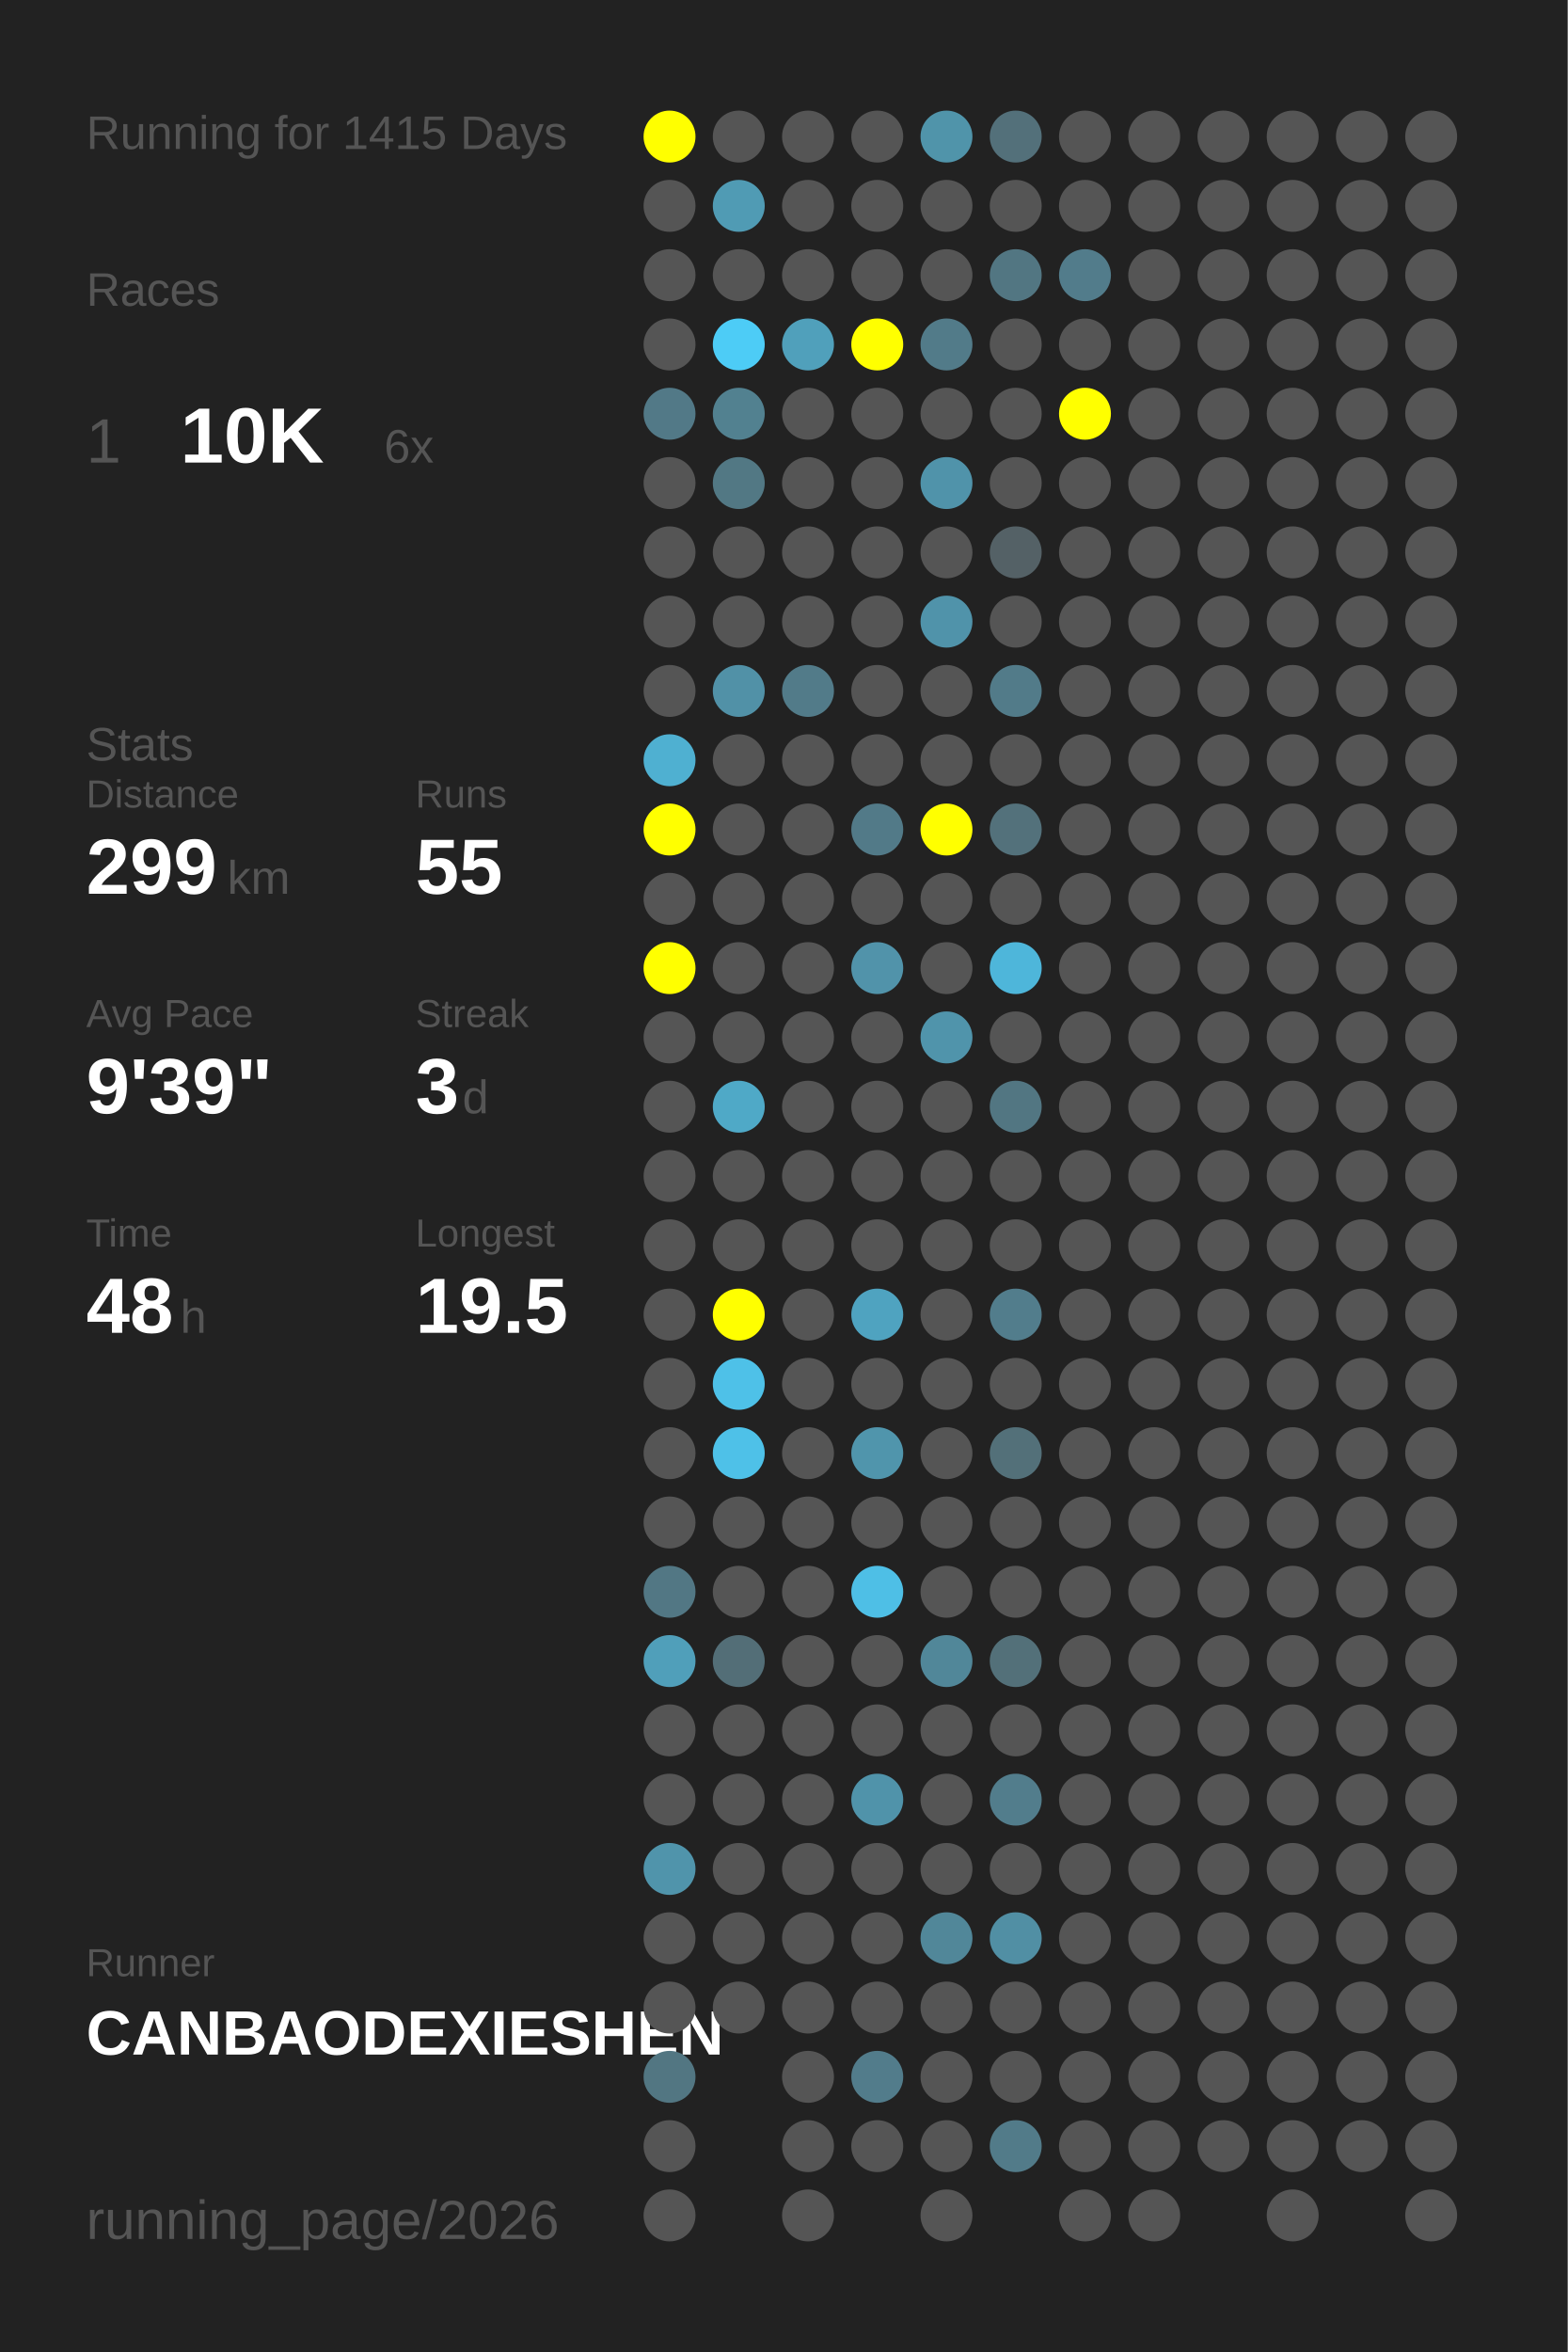
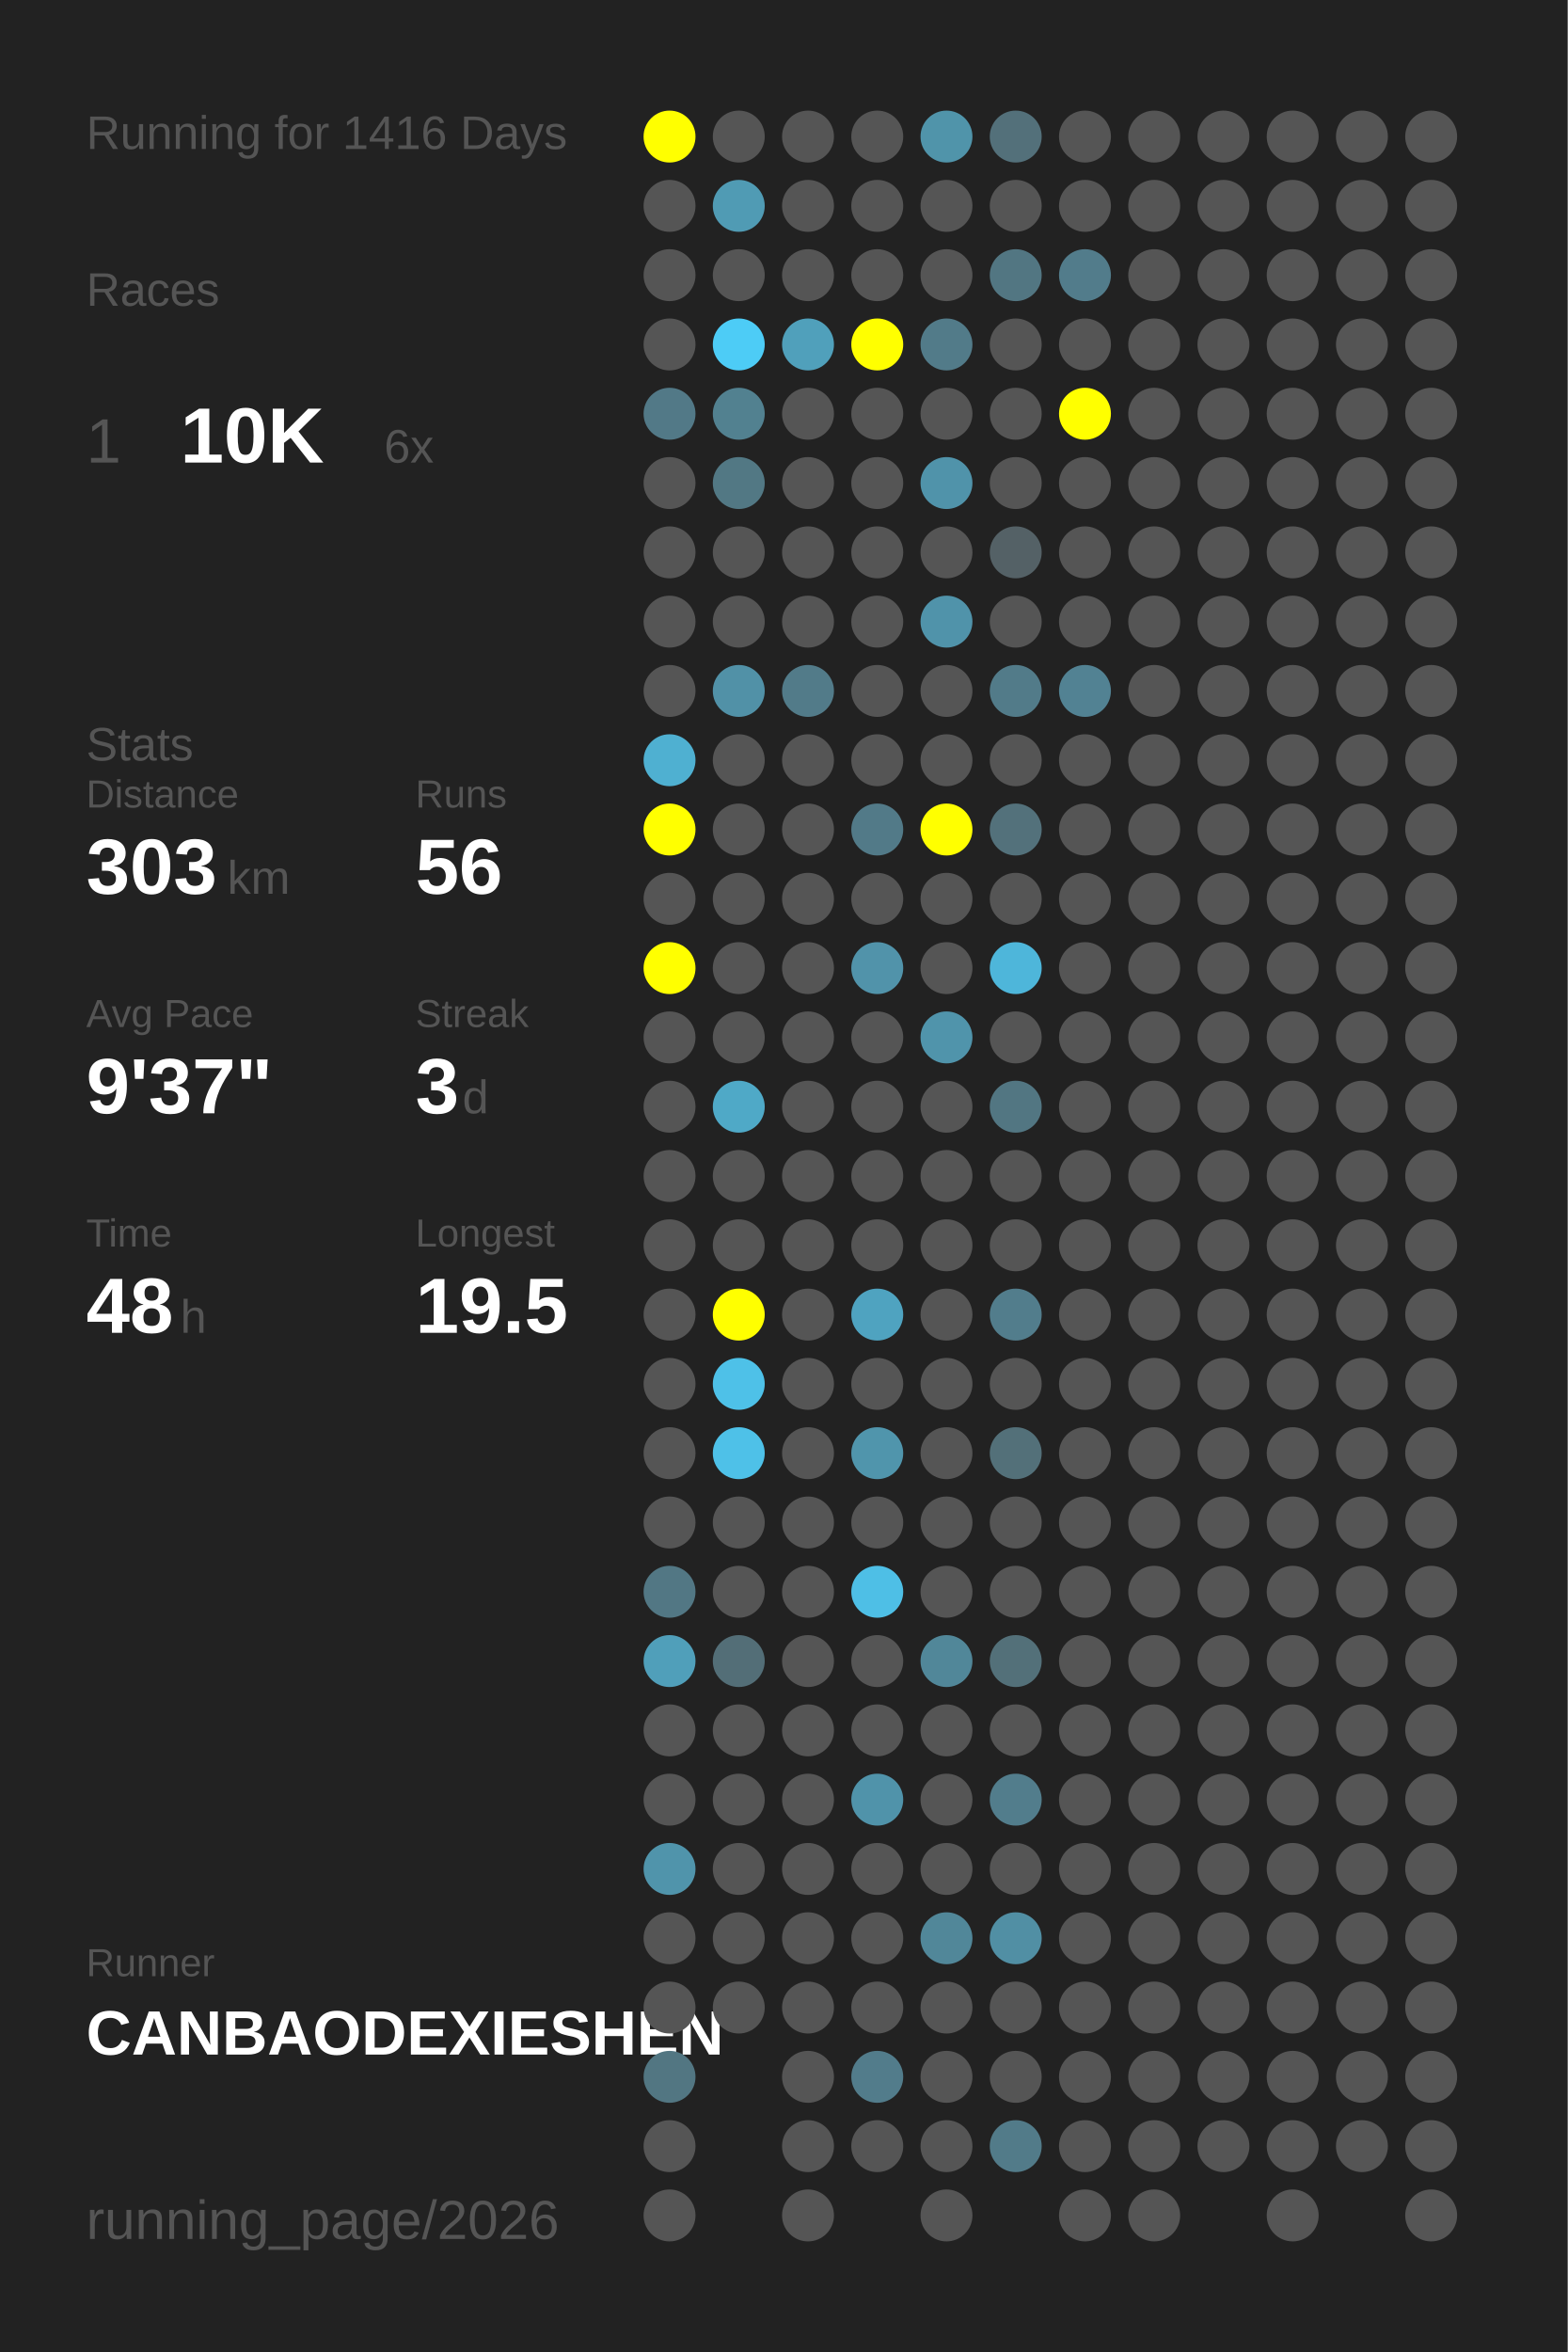
<svg xmlns="http://www.w3.org/2000/svg" baseProfile="full" height="300mm" version="1.1" viewBox="0,0,200,300" width="200mm">
  <defs />
  <rect fill="#222222" height="300" width="200" x="0" y="0" />
-   <text fill="#555555" style="font-size:6px; font-family:Arial;" x="11" y="19">Running for 1415 Days</text>
+   <text fill="#555555" style="font-size:6px; font-family:Arial;" x="11" y="19">Running for 1416 Days</text>
  <text fill="#555555" style="font-size:6px; font-family:Arial;" x="11" y="39">Races</text>
  <text fill="#555555" style="font-size:8px; font-family:Arial;" x="11" y="59">1</text>
  <text fill="#FFFFFF" style="font-size:10px; font-family:Arial; font-weight:bold;" x="23" y="59">10K</text>
  <text fill="#555555" style="font-size:6px; font-family:Arial;" x="49" y="59">6x</text>
  <text fill="#555555" style="font-size:6px; font-family:Arial;" x="11" y="97">Stats</text>
  <text fill="#555555" style="font-size:5px; font-family:Arial;" x="11" y="103">Distance</text>
-   <text fill="#FFFFFF" style="font-size:10px; font-family:Arial; font-weight:bold;" x="11" y="114">299</text>
+   <text fill="#FFFFFF" style="font-size:10px; font-family:Arial; font-weight:bold;" x="11" y="114">303</text>
  <text fill="#555555" style="font-size:6px; font-family:Arial;" x="29" y="114">km</text>
  <text fill="#555555" style="font-size:5px; font-family:Arial;" x="53" y="103">Runs</text>
-   <text fill="#FFFFFF" style="font-size:10px; font-family:Arial; font-weight:bold;" x="53" y="114">55</text>
+   <text fill="#FFFFFF" style="font-size:10px; font-family:Arial; font-weight:bold;" x="53" y="114">56</text>
  <text fill="#555555" style="font-size:5px; font-family:Arial;" x="11" y="131">Avg Pace</text>
-   <text fill="#FFFFFF" style="font-size:10px; font-family:Arial; font-weight:bold;" x="11" y="142">9'39"</text>
+   <text fill="#FFFFFF" style="font-size:10px; font-family:Arial; font-weight:bold;" x="11" y="142">9'37"</text>
  <text fill="#555555" style="font-size:5px; font-family:Arial;" x="53" y="131">Streak</text>
  <text fill="#FFFFFF" style="font-size:10px; font-family:Arial; font-weight:bold;" x="53" y="142">3</text>
  <text fill="#555555" style="font-size:6px; font-family:Arial;" x="59" y="142">d</text>
  <text fill="#555555" style="font-size:5px; font-family:Arial;" x="11" y="159">Time</text>
  <text fill="#FFFFFF" style="font-size:10px; font-family:Arial; font-weight:bold;" x="11" y="170">48</text>
  <text fill="#555555" style="font-size:6px; font-family:Arial;" x="23" y="170">h</text>
  <text fill="#555555" style="font-size:5px; font-family:Arial;" x="53" y="159">Longest</text>
  <text fill="#FFFFFF" style="font-size:10px; font-family:Arial; font-weight:bold;" x="53" y="170">19.5</text>
  <text fill="#555555" style="font-size:5px; font-family:Arial;" x="11" y="252.065">Runner</text>
  <text fill="#FFFFFF" style="font-size:8px; font-family:Arial; font-weight:bold;" x="11" y="262.065">CANBAODEXIESHEN</text>
  <text fill="#555555" style="font-size:7px; font-family:Arial;" x="11" y="285.581">running_page/2026</text>
  <circle cx="85.417" cy="17.419" fill="#FFFF00" r="3.312" />
  <circle cx="85.417" cy="26.258" fill="#555555" r="3.312" />
  <circle cx="85.417" cy="35.097" fill="#555555" r="3.312" />
  <circle cx="85.417" cy="43.935" fill="#555555" r="3.312" />
  <circle cx="85.417" cy="52.774" fill="#527987" r="3.312" />
  <circle cx="85.417" cy="61.613" fill="#555555" r="3.312" />
  <circle cx="85.417" cy="70.452" fill="#555555" r="3.312" />
  <circle cx="85.417" cy="79.29" fill="#555555" r="3.312" />
  <circle cx="85.417" cy="88.129" fill="#555555" r="3.312" />
  <circle cx="85.417" cy="96.968" fill="#4fb0d1" r="3.312" />
  <circle cx="85.417" cy="105.806" fill="#FFFF00" r="3.312" />
  <circle cx="85.417" cy="114.645" fill="#555555" r="3.312" />
  <circle cx="85.417" cy="123.484" fill="#FFFF00" r="3.312" />
  <circle cx="85.417" cy="132.323" fill="#555555" r="3.312" />
  <circle cx="85.417" cy="141.161" fill="#555555" r="3.312" />
  <circle cx="85.417" cy="150" fill="#555555" r="3.312" />
  <circle cx="85.417" cy="158.839" fill="#555555" r="3.312" />
  <circle cx="85.417" cy="167.677" fill="#555555" r="3.312" />
  <circle cx="85.417" cy="176.516" fill="#555555" r="3.312" />
  <circle cx="85.417" cy="185.355" fill="#555555" r="3.312" />
  <circle cx="85.417" cy="194.194" fill="#555555" r="3.312" />
  <circle cx="85.417" cy="203.032" fill="#527784" r="3.312" />
  <circle cx="85.417" cy="211.871" fill="#509fba" r="3.312" />
  <circle cx="85.417" cy="220.71" fill="#555555" r="3.312" />
  <circle cx="85.417" cy="229.548" fill="#555555" r="3.312" />
  <circle cx="85.417" cy="238.387" fill="#5094ab" r="3.312" />
  <circle cx="85.417" cy="247.226" fill="#555555" r="3.312" />
  <circle cx="85.417" cy="256.065" fill="#555555" r="3.312" />
  <circle cx="85.417" cy="264.903" fill="#527682" r="3.312" />
  <circle cx="85.417" cy="273.742" fill="#555555" r="3.312" />
  <circle cx="85.417" cy="282.581" fill="#555555" r="3.312" />
  <circle cx="94.25" cy="17.419" fill="#555555" r="3.312" />
  <circle cx="94.25" cy="26.258" fill="#509bb4" r="3.312" />
  <circle cx="94.25" cy="35.097" fill="#555555" r="3.312" />
  <circle cx="94.25" cy="43.935" fill="#4dccf6" r="3.312" />
  <circle cx="94.25" cy="52.774" fill="#528190" r="3.312" />
  <circle cx="94.25" cy="61.613" fill="#527884" r="3.312" />
  <circle cx="94.25" cy="70.452" fill="#555555" r="3.312" />
  <circle cx="94.25" cy="79.29" fill="#555555" r="3.312" />
  <circle cx="94.25" cy="88.129" fill="#5191a7" r="3.312" />
  <circle cx="94.25" cy="96.968" fill="#555555" r="3.312" />
  <circle cx="94.25" cy="105.806" fill="#555555" r="3.312" />
  <circle cx="94.25" cy="114.645" fill="#555555" r="3.312" />
  <circle cx="94.25" cy="123.484" fill="#555555" r="3.312" />
  <circle cx="94.25" cy="132.323" fill="#555555" r="3.312" />
  <circle cx="94.25" cy="141.161" fill="#4fa9c7" r="3.312" />
  <circle cx="94.25" cy="150" fill="#555555" r="3.312" />
  <circle cx="94.25" cy="158.839" fill="#555555" r="3.312" />
  <circle cx="94.25" cy="167.677" fill="#FFFF00" r="3.312" />
  <circle cx="94.25" cy="176.516" fill="#4ec1e8" r="3.312" />
  <circle cx="94.25" cy="185.355" fill="#4ec1e8" r="3.312" />
  <circle cx="94.25" cy="194.194" fill="#555555" r="3.312" />
  <circle cx="94.25" cy="203.032" fill="#555555" r="3.312" />
  <circle cx="94.25" cy="211.871" fill="#536e77" r="3.312" />
  <circle cx="94.25" cy="220.71" fill="#555555" r="3.312" />
  <circle cx="94.25" cy="229.548" fill="#555555" r="3.312" />
  <circle cx="94.25" cy="238.387" fill="#555555" r="3.312" />
  <circle cx="94.25" cy="247.226" fill="#555555" r="3.312" />
  <circle cx="94.25" cy="256.065" fill="#555555" r="3.312" />
  <circle cx="103.083" cy="17.419" fill="#555555" r="3.312" />
  <circle cx="103.083" cy="26.258" fill="#555555" r="3.312" />
  <circle cx="103.083" cy="35.097" fill="#555555" r="3.312" />
  <circle cx="103.083" cy="43.935" fill="#50a0bb" r="3.312" />
  <circle cx="103.083" cy="52.774" fill="#555555" r="3.312" />
  <circle cx="103.083" cy="61.613" fill="#555555" r="3.312" />
  <circle cx="103.083" cy="70.452" fill="#555555" r="3.312" />
  <circle cx="103.083" cy="79.29" fill="#555555" r="3.312" />
  <circle cx="103.083" cy="88.129" fill="#527b89" r="3.312" />
  <circle cx="103.083" cy="96.968" fill="#555555" r="3.312" />
  <circle cx="103.083" cy="105.806" fill="#555555" r="3.312" />
  <circle cx="103.083" cy="114.645" fill="#555555" r="3.312" />
  <circle cx="103.083" cy="123.484" fill="#555555" r="3.312" />
  <circle cx="103.083" cy="132.323" fill="#555555" r="3.312" />
  <circle cx="103.083" cy="141.161" fill="#555555" r="3.312" />
  <circle cx="103.083" cy="150" fill="#555555" r="3.312" />
  <circle cx="103.083" cy="158.839" fill="#555555" r="3.312" />
  <circle cx="103.083" cy="167.677" fill="#555555" r="3.312" />
  <circle cx="103.083" cy="176.516" fill="#555555" r="3.312" />
  <circle cx="103.083" cy="185.355" fill="#555555" r="3.312" />
  <circle cx="103.083" cy="194.194" fill="#555555" r="3.312" />
  <circle cx="103.083" cy="203.032" fill="#555555" r="3.312" />
  <circle cx="103.083" cy="211.871" fill="#555555" r="3.312" />
  <circle cx="103.083" cy="220.71" fill="#555555" r="3.312" />
  <circle cx="103.083" cy="229.548" fill="#555555" r="3.312" />
  <circle cx="103.083" cy="238.387" fill="#555555" r="3.312" />
  <circle cx="103.083" cy="247.226" fill="#555555" r="3.312" />
  <circle cx="103.083" cy="256.065" fill="#555555" r="3.312" />
  <circle cx="103.083" cy="264.903" fill="#555555" r="3.312" />
  <circle cx="103.083" cy="273.742" fill="#555555" r="3.312" />
  <circle cx="103.083" cy="282.581" fill="#555555" r="3.312" />
  <circle cx="111.917" cy="17.419" fill="#555555" r="3.312" />
  <circle cx="111.917" cy="26.258" fill="#555555" r="3.312" />
  <circle cx="111.917" cy="35.097" fill="#555555" r="3.312" />
  <circle cx="111.917" cy="43.935" fill="#FFFF00" r="3.312" />
  <circle cx="111.917" cy="52.774" fill="#555555" r="3.312" />
  <circle cx="111.917" cy="61.613" fill="#555555" r="3.312" />
  <circle cx="111.917" cy="70.452" fill="#555555" r="3.312" />
  <circle cx="111.917" cy="79.29" fill="#555555" r="3.312" />
  <circle cx="111.917" cy="88.129" fill="#555555" r="3.312" />
  <circle cx="111.917" cy="96.968" fill="#555555" r="3.312" />
  <circle cx="111.917" cy="105.806" fill="#527a88" r="3.312" />
  <circle cx="111.917" cy="114.645" fill="#555555" r="3.312" />
  <circle cx="111.917" cy="123.484" fill="#5193aa" r="3.312" />
  <circle cx="111.917" cy="132.323" fill="#555555" r="3.312" />
  <circle cx="111.917" cy="141.161" fill="#555555" r="3.312" />
  <circle cx="111.917" cy="150" fill="#555555" r="3.312" />
  <circle cx="111.917" cy="158.839" fill="#555555" r="3.312" />
  <circle cx="111.917" cy="167.677" fill="#4fa3c0" r="3.312" />
  <circle cx="111.917" cy="176.516" fill="#555555" r="3.312" />
  <circle cx="111.917" cy="185.355" fill="#5095ac" r="3.312" />
  <circle cx="111.917" cy="194.194" fill="#555555" r="3.312" />
  <circle cx="111.917" cy="203.032" fill="#4ebfe6" r="3.312" />
  <circle cx="111.917" cy="211.871" fill="#555555" r="3.312" />
  <circle cx="111.917" cy="220.71" fill="#555555" r="3.312" />
  <circle cx="111.917" cy="229.548" fill="#5093aa" r="3.312" />
  <circle cx="111.917" cy="238.387" fill="#555555" r="3.312" />
  <circle cx="111.917" cy="247.226" fill="#555555" r="3.312" />
  <circle cx="111.917" cy="256.065" fill="#555555" r="3.312" />
  <circle cx="111.917" cy="264.903" fill="#527c8b" r="3.312" />
  <circle cx="111.917" cy="273.742" fill="#555555" r="3.312" />
  <circle cx="120.75" cy="17.419" fill="#5094aa" r="3.312" />
  <circle cx="120.75" cy="26.258" fill="#555555" r="3.312" />
  <circle cx="120.75" cy="35.097" fill="#555555" r="3.312" />
  <circle cx="120.75" cy="43.935" fill="#527b89" r="3.312" />
  <circle cx="120.75" cy="52.774" fill="#555555" r="3.312" />
  <circle cx="120.75" cy="61.613" fill="#5093aa" r="3.312" />
  <circle cx="120.75" cy="70.452" fill="#555555" r="3.312" />
  <circle cx="120.75" cy="79.29" fill="#5093aa" r="3.312" />
  <circle cx="120.75" cy="88.129" fill="#555555" r="3.312" />
  <circle cx="120.75" cy="96.968" fill="#555555" r="3.312" />
  <circle cx="120.75" cy="105.806" fill="#FFFF00" r="3.312" />
  <circle cx="120.75" cy="114.645" fill="#555555" r="3.312" />
  <circle cx="120.75" cy="123.484" fill="#555555" r="3.312" />
  <circle cx="120.75" cy="132.323" fill="#5094ab" r="3.312" />
  <circle cx="120.75" cy="141.161" fill="#555555" r="3.312" />
  <circle cx="120.75" cy="150" fill="#555555" r="3.312" />
  <circle cx="120.75" cy="158.839" fill="#555555" r="3.312" />
  <circle cx="120.75" cy="167.677" fill="#555555" r="3.312" />
  <circle cx="120.75" cy="176.516" fill="#555555" r="3.312" />
  <circle cx="120.75" cy="185.355" fill="#555555" r="3.312" />
  <circle cx="120.75" cy="194.194" fill="#555555" r="3.312" />
  <circle cx="120.75" cy="203.032" fill="#555555" r="3.312" />
  <circle cx="120.75" cy="211.871" fill="#518799" r="3.312" />
  <circle cx="120.75" cy="220.71" fill="#555555" r="3.312" />
  <circle cx="120.75" cy="229.548" fill="#555555" r="3.312" />
  <circle cx="120.75" cy="238.387" fill="#555555" r="3.312" />
  <circle cx="120.75" cy="247.226" fill="#518799" r="3.312" />
  <circle cx="120.75" cy="256.065" fill="#555555" r="3.312" />
  <circle cx="120.75" cy="264.903" fill="#555555" r="3.312" />
  <circle cx="120.75" cy="273.742" fill="#555555" r="3.312" />
  <circle cx="120.75" cy="282.581" fill="#555555" r="3.312" />
  <circle cx="129.583" cy="17.419" fill="#53707a" r="3.312" />
  <circle cx="129.583" cy="26.258" fill="#555555" r="3.312" />
  <circle cx="129.583" cy="35.097" fill="#527682" r="3.312" />
  <circle cx="129.583" cy="43.935" fill="#555555" r="3.312" />
  <circle cx="129.583" cy="52.774" fill="#555555" r="3.312" />
  <circle cx="129.583" cy="61.613" fill="#555555" r="3.312" />
  <circle cx="129.583" cy="70.452" fill="#546166" r="3.312" />
  <circle cx="129.583" cy="79.29" fill="#555555" r="3.312" />
  <circle cx="129.583" cy="88.129" fill="#527b89" r="3.312" />
  <circle cx="129.583" cy="96.968" fill="#555555" r="3.312" />
  <circle cx="129.583" cy="105.806" fill="#53717b" r="3.312" />
  <circle cx="129.583" cy="114.645" fill="#555555" r="3.312" />
  <circle cx="129.583" cy="123.484" fill="#4eb6da" r="3.312" />
  <circle cx="129.583" cy="132.323" fill="#555555" r="3.312" />
  <circle cx="129.583" cy="141.161" fill="#527682" r="3.312" />
  <circle cx="129.583" cy="150" fill="#555555" r="3.312" />
  <circle cx="129.583" cy="158.839" fill="#555555" r="3.312" />
  <circle cx="129.583" cy="167.677" fill="#527d8c" r="3.312" />
  <circle cx="129.583" cy="176.516" fill="#555555" r="3.312" />
  <circle cx="129.583" cy="185.355" fill="#537079" r="3.312" />
  <circle cx="129.583" cy="194.194" fill="#555555" r="3.312" />
  <circle cx="129.583" cy="203.032" fill="#555555" r="3.312" />
  <circle cx="129.583" cy="211.871" fill="#537079" r="3.312" />
  <circle cx="129.583" cy="220.71" fill="#555555" r="3.312" />
  <circle cx="129.583" cy="229.548" fill="#527d8c" r="3.312" />
  <circle cx="129.583" cy="238.387" fill="#555555" r="3.312" />
  <circle cx="129.583" cy="247.226" fill="#518fa4" r="3.312" />
  <circle cx="129.583" cy="256.065" fill="#555555" r="3.312" />
  <circle cx="129.583" cy="264.903" fill="#555555" r="3.312" />
  <circle cx="129.583" cy="273.742" fill="#527b89" r="3.312" />
  <circle cx="138.417" cy="17.419" fill="#555555" r="3.312" />
  <circle cx="138.417" cy="26.258" fill="#555555" r="3.312" />
  <circle cx="138.417" cy="35.097" fill="#527c8b" r="3.312" />
  <circle cx="138.417" cy="43.935" fill="#555555" r="3.312" />
  <circle cx="138.417" cy="52.774" fill="#FFFF00" r="3.312" />
  <circle cx="138.417" cy="61.613" fill="#555555" r="3.312" />
  <circle cx="138.417" cy="70.452" fill="#555555" r="3.312" />
  <circle cx="138.417" cy="79.29" fill="#555555" r="3.312" />
-   <circle cx="138.417" cy="88.129" fill="#555555" r="3.312" />
+   <circle cx="138.417" cy="88.129" fill="#528293" r="3.312" />
  <circle cx="138.417" cy="96.968" fill="#555555" r="3.312" />
  <circle cx="138.417" cy="105.806" fill="#555555" r="3.312" />
  <circle cx="138.417" cy="114.645" fill="#555555" r="3.312" />
  <circle cx="138.417" cy="123.484" fill="#555555" r="3.312" />
  <circle cx="138.417" cy="132.323" fill="#555555" r="3.312" />
  <circle cx="138.417" cy="141.161" fill="#555555" r="3.312" />
  <circle cx="138.417" cy="150" fill="#555555" r="3.312" />
  <circle cx="138.417" cy="158.839" fill="#555555" r="3.312" />
  <circle cx="138.417" cy="167.677" fill="#555555" r="3.312" />
  <circle cx="138.417" cy="176.516" fill="#555555" r="3.312" />
  <circle cx="138.417" cy="185.355" fill="#555555" r="3.312" />
  <circle cx="138.417" cy="194.194" fill="#555555" r="3.312" />
  <circle cx="138.417" cy="203.032" fill="#555555" r="3.312" />
  <circle cx="138.417" cy="211.871" fill="#555555" r="3.312" />
  <circle cx="138.417" cy="220.71" fill="#555555" r="3.312" />
  <circle cx="138.417" cy="229.548" fill="#555555" r="3.312" />
  <circle cx="138.417" cy="238.387" fill="#555555" r="3.312" />
  <circle cx="138.417" cy="247.226" fill="#555555" r="3.312" />
  <circle cx="138.417" cy="256.065" fill="#555555" r="3.312" />
  <circle cx="138.417" cy="264.903" fill="#555555" r="3.312" />
  <circle cx="138.417" cy="273.742" fill="#555555" r="3.312" />
  <circle cx="138.417" cy="282.581" fill="#555555" r="3.312" />
  <circle cx="147.25" cy="17.419" fill="#555555" r="3.312" />
  <circle cx="147.25" cy="26.258" fill="#555555" r="3.312" />
  <circle cx="147.25" cy="35.097" fill="#555555" r="3.312" />
  <circle cx="147.25" cy="43.935" fill="#555555" r="3.312" />
  <circle cx="147.25" cy="52.774" fill="#555555" r="3.312" />
  <circle cx="147.25" cy="61.613" fill="#555555" r="3.312" />
  <circle cx="147.25" cy="70.452" fill="#555555" r="3.312" />
  <circle cx="147.25" cy="79.29" fill="#555555" r="3.312" />
  <circle cx="147.25" cy="88.129" fill="#555555" r="3.312" />
  <circle cx="147.25" cy="96.968" fill="#555555" r="3.312" />
  <circle cx="147.25" cy="105.806" fill="#555555" r="3.312" />
  <circle cx="147.25" cy="114.645" fill="#555555" r="3.312" />
  <circle cx="147.25" cy="123.484" fill="#555555" r="3.312" />
  <circle cx="147.25" cy="132.323" fill="#555555" r="3.312" />
  <circle cx="147.25" cy="141.161" fill="#555555" r="3.312" />
  <circle cx="147.25" cy="150" fill="#555555" r="3.312" />
  <circle cx="147.25" cy="158.839" fill="#555555" r="3.312" />
  <circle cx="147.25" cy="167.677" fill="#555555" r="3.312" />
  <circle cx="147.25" cy="176.516" fill="#555555" r="3.312" />
  <circle cx="147.25" cy="185.355" fill="#555555" r="3.312" />
  <circle cx="147.25" cy="194.194" fill="#555555" r="3.312" />
  <circle cx="147.25" cy="203.032" fill="#555555" r="3.312" />
  <circle cx="147.25" cy="211.871" fill="#555555" r="3.312" />
  <circle cx="147.25" cy="220.71" fill="#555555" r="3.312" />
  <circle cx="147.25" cy="229.548" fill="#555555" r="3.312" />
  <circle cx="147.25" cy="238.387" fill="#555555" r="3.312" />
  <circle cx="147.25" cy="247.226" fill="#555555" r="3.312" />
  <circle cx="147.25" cy="256.065" fill="#555555" r="3.312" />
  <circle cx="147.25" cy="264.903" fill="#555555" r="3.312" />
  <circle cx="147.25" cy="273.742" fill="#555555" r="3.312" />
  <circle cx="147.25" cy="282.581" fill="#555555" r="3.312" />
  <circle cx="156.083" cy="17.419" fill="#555555" r="3.312" />
  <circle cx="156.083" cy="26.258" fill="#555555" r="3.312" />
  <circle cx="156.083" cy="35.097" fill="#555555" r="3.312" />
  <circle cx="156.083" cy="43.935" fill="#555555" r="3.312" />
  <circle cx="156.083" cy="52.774" fill="#555555" r="3.312" />
  <circle cx="156.083" cy="61.613" fill="#555555" r="3.312" />
  <circle cx="156.083" cy="70.452" fill="#555555" r="3.312" />
  <circle cx="156.083" cy="79.29" fill="#555555" r="3.312" />
  <circle cx="156.083" cy="88.129" fill="#555555" r="3.312" />
  <circle cx="156.083" cy="96.968" fill="#555555" r="3.312" />
  <circle cx="156.083" cy="105.806" fill="#555555" r="3.312" />
  <circle cx="156.083" cy="114.645" fill="#555555" r="3.312" />
  <circle cx="156.083" cy="123.484" fill="#555555" r="3.312" />
  <circle cx="156.083" cy="132.323" fill="#555555" r="3.312" />
  <circle cx="156.083" cy="141.161" fill="#555555" r="3.312" />
  <circle cx="156.083" cy="150" fill="#555555" r="3.312" />
  <circle cx="156.083" cy="158.839" fill="#555555" r="3.312" />
  <circle cx="156.083" cy="167.677" fill="#555555" r="3.312" />
  <circle cx="156.083" cy="176.516" fill="#555555" r="3.312" />
  <circle cx="156.083" cy="185.355" fill="#555555" r="3.312" />
  <circle cx="156.083" cy="194.194" fill="#555555" r="3.312" />
  <circle cx="156.083" cy="203.032" fill="#555555" r="3.312" />
  <circle cx="156.083" cy="211.871" fill="#555555" r="3.312" />
  <circle cx="156.083" cy="220.71" fill="#555555" r="3.312" />
  <circle cx="156.083" cy="229.548" fill="#555555" r="3.312" />
  <circle cx="156.083" cy="238.387" fill="#555555" r="3.312" />
  <circle cx="156.083" cy="247.226" fill="#555555" r="3.312" />
  <circle cx="156.083" cy="256.065" fill="#555555" r="3.312" />
  <circle cx="156.083" cy="264.903" fill="#555555" r="3.312" />
  <circle cx="156.083" cy="273.742" fill="#555555" r="3.312" />
  <circle cx="164.917" cy="17.419" fill="#555555" r="3.312" />
  <circle cx="164.917" cy="26.258" fill="#555555" r="3.312" />
  <circle cx="164.917" cy="35.097" fill="#555555" r="3.312" />
  <circle cx="164.917" cy="43.935" fill="#555555" r="3.312" />
  <circle cx="164.917" cy="52.774" fill="#555555" r="3.312" />
  <circle cx="164.917" cy="61.613" fill="#555555" r="3.312" />
  <circle cx="164.917" cy="70.452" fill="#555555" r="3.312" />
  <circle cx="164.917" cy="79.29" fill="#555555" r="3.312" />
  <circle cx="164.917" cy="88.129" fill="#555555" r="3.312" />
  <circle cx="164.917" cy="96.968" fill="#555555" r="3.312" />
  <circle cx="164.917" cy="105.806" fill="#555555" r="3.312" />
  <circle cx="164.917" cy="114.645" fill="#555555" r="3.312" />
  <circle cx="164.917" cy="123.484" fill="#555555" r="3.312" />
  <circle cx="164.917" cy="132.323" fill="#555555" r="3.312" />
  <circle cx="164.917" cy="141.161" fill="#555555" r="3.312" />
  <circle cx="164.917" cy="150" fill="#555555" r="3.312" />
  <circle cx="164.917" cy="158.839" fill="#555555" r="3.312" />
  <circle cx="164.917" cy="167.677" fill="#555555" r="3.312" />
  <circle cx="164.917" cy="176.516" fill="#555555" r="3.312" />
  <circle cx="164.917" cy="185.355" fill="#555555" r="3.312" />
  <circle cx="164.917" cy="194.194" fill="#555555" r="3.312" />
  <circle cx="164.917" cy="203.032" fill="#555555" r="3.312" />
  <circle cx="164.917" cy="211.871" fill="#555555" r="3.312" />
  <circle cx="164.917" cy="220.71" fill="#555555" r="3.312" />
  <circle cx="164.917" cy="229.548" fill="#555555" r="3.312" />
  <circle cx="164.917" cy="238.387" fill="#555555" r="3.312" />
  <circle cx="164.917" cy="247.226" fill="#555555" r="3.312" />
  <circle cx="164.917" cy="256.065" fill="#555555" r="3.312" />
  <circle cx="164.917" cy="264.903" fill="#555555" r="3.312" />
  <circle cx="164.917" cy="273.742" fill="#555555" r="3.312" />
  <circle cx="164.917" cy="282.581" fill="#555555" r="3.312" />
  <circle cx="173.75" cy="17.419" fill="#555555" r="3.312" />
  <circle cx="173.75" cy="26.258" fill="#555555" r="3.312" />
  <circle cx="173.75" cy="35.097" fill="#555555" r="3.312" />
  <circle cx="173.75" cy="43.935" fill="#555555" r="3.312" />
  <circle cx="173.75" cy="52.774" fill="#555555" r="3.312" />
  <circle cx="173.75" cy="61.613" fill="#555555" r="3.312" />
  <circle cx="173.75" cy="70.452" fill="#555555" r="3.312" />
  <circle cx="173.75" cy="79.29" fill="#555555" r="3.312" />
  <circle cx="173.75" cy="88.129" fill="#555555" r="3.312" />
  <circle cx="173.75" cy="96.968" fill="#555555" r="3.312" />
  <circle cx="173.75" cy="105.806" fill="#555555" r="3.312" />
  <circle cx="173.75" cy="114.645" fill="#555555" r="3.312" />
  <circle cx="173.75" cy="123.484" fill="#555555" r="3.312" />
  <circle cx="173.75" cy="132.323" fill="#555555" r="3.312" />
  <circle cx="173.75" cy="141.161" fill="#555555" r="3.312" />
  <circle cx="173.75" cy="150" fill="#555555" r="3.312" />
  <circle cx="173.75" cy="158.839" fill="#555555" r="3.312" />
  <circle cx="173.75" cy="167.677" fill="#555555" r="3.312" />
  <circle cx="173.75" cy="176.516" fill="#555555" r="3.312" />
  <circle cx="173.75" cy="185.355" fill="#555555" r="3.312" />
  <circle cx="173.75" cy="194.194" fill="#555555" r="3.312" />
  <circle cx="173.75" cy="203.032" fill="#555555" r="3.312" />
  <circle cx="173.75" cy="211.871" fill="#555555" r="3.312" />
  <circle cx="173.75" cy="220.71" fill="#555555" r="3.312" />
  <circle cx="173.75" cy="229.548" fill="#555555" r="3.312" />
  <circle cx="173.75" cy="238.387" fill="#555555" r="3.312" />
  <circle cx="173.75" cy="247.226" fill="#555555" r="3.312" />
  <circle cx="173.75" cy="256.065" fill="#555555" r="3.312" />
  <circle cx="173.75" cy="264.903" fill="#555555" r="3.312" />
  <circle cx="173.75" cy="273.742" fill="#555555" r="3.312" />
  <circle cx="182.583" cy="17.419" fill="#555555" r="3.312" />
  <circle cx="182.583" cy="26.258" fill="#555555" r="3.312" />
  <circle cx="182.583" cy="35.097" fill="#555555" r="3.312" />
  <circle cx="182.583" cy="43.935" fill="#555555" r="3.312" />
  <circle cx="182.583" cy="52.774" fill="#555555" r="3.312" />
  <circle cx="182.583" cy="61.613" fill="#555555" r="3.312" />
  <circle cx="182.583" cy="70.452" fill="#555555" r="3.312" />
  <circle cx="182.583" cy="79.29" fill="#555555" r="3.312" />
  <circle cx="182.583" cy="88.129" fill="#555555" r="3.312" />
  <circle cx="182.583" cy="96.968" fill="#555555" r="3.312" />
  <circle cx="182.583" cy="105.806" fill="#555555" r="3.312" />
  <circle cx="182.583" cy="114.645" fill="#555555" r="3.312" />
  <circle cx="182.583" cy="123.484" fill="#555555" r="3.312" />
  <circle cx="182.583" cy="132.323" fill="#555555" r="3.312" />
  <circle cx="182.583" cy="141.161" fill="#555555" r="3.312" />
  <circle cx="182.583" cy="150" fill="#555555" r="3.312" />
  <circle cx="182.583" cy="158.839" fill="#555555" r="3.312" />
  <circle cx="182.583" cy="167.677" fill="#555555" r="3.312" />
  <circle cx="182.583" cy="176.516" fill="#555555" r="3.312" />
  <circle cx="182.583" cy="185.355" fill="#555555" r="3.312" />
  <circle cx="182.583" cy="194.194" fill="#555555" r="3.312" />
  <circle cx="182.583" cy="203.032" fill="#555555" r="3.312" />
  <circle cx="182.583" cy="211.871" fill="#555555" r="3.312" />
  <circle cx="182.583" cy="220.71" fill="#555555" r="3.312" />
  <circle cx="182.583" cy="229.548" fill="#555555" r="3.312" />
  <circle cx="182.583" cy="238.387" fill="#555555" r="3.312" />
  <circle cx="182.583" cy="247.226" fill="#555555" r="3.312" />
  <circle cx="182.583" cy="256.065" fill="#555555" r="3.312" />
  <circle cx="182.583" cy="264.903" fill="#555555" r="3.312" />
  <circle cx="182.583" cy="273.742" fill="#555555" r="3.312" />
  <circle cx="182.583" cy="282.581" fill="#555555" r="3.312" />
</svg>
